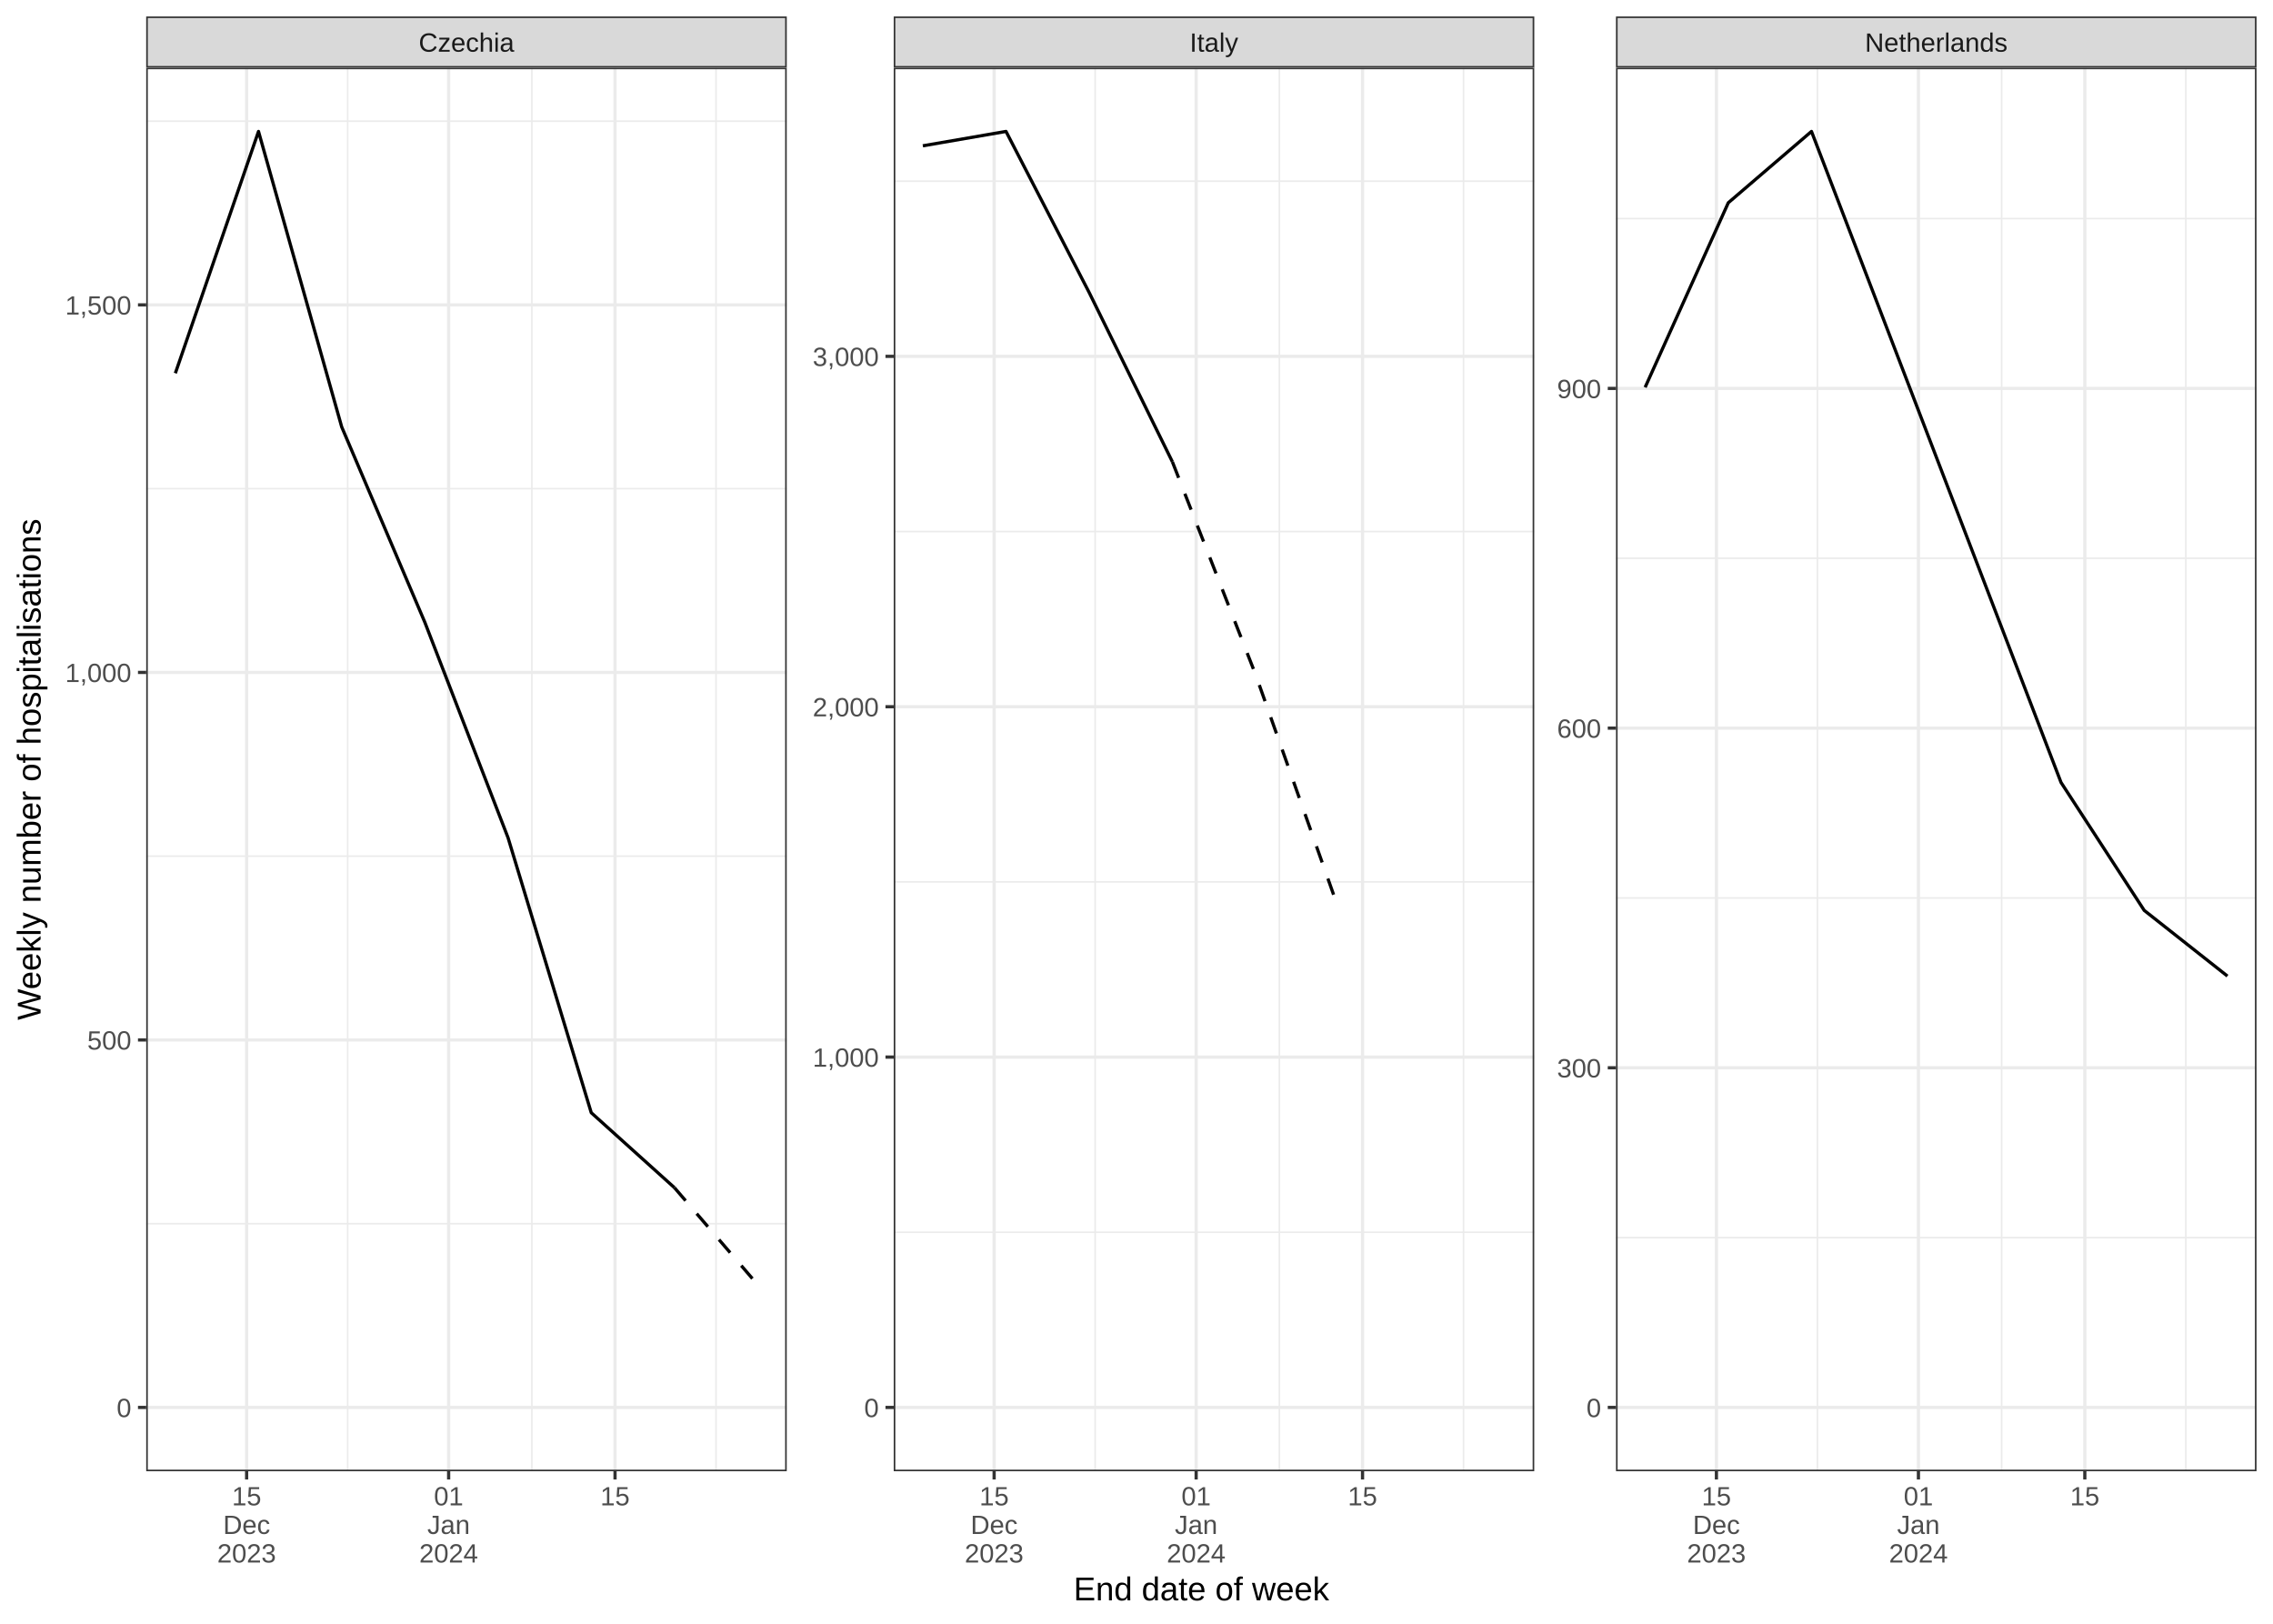
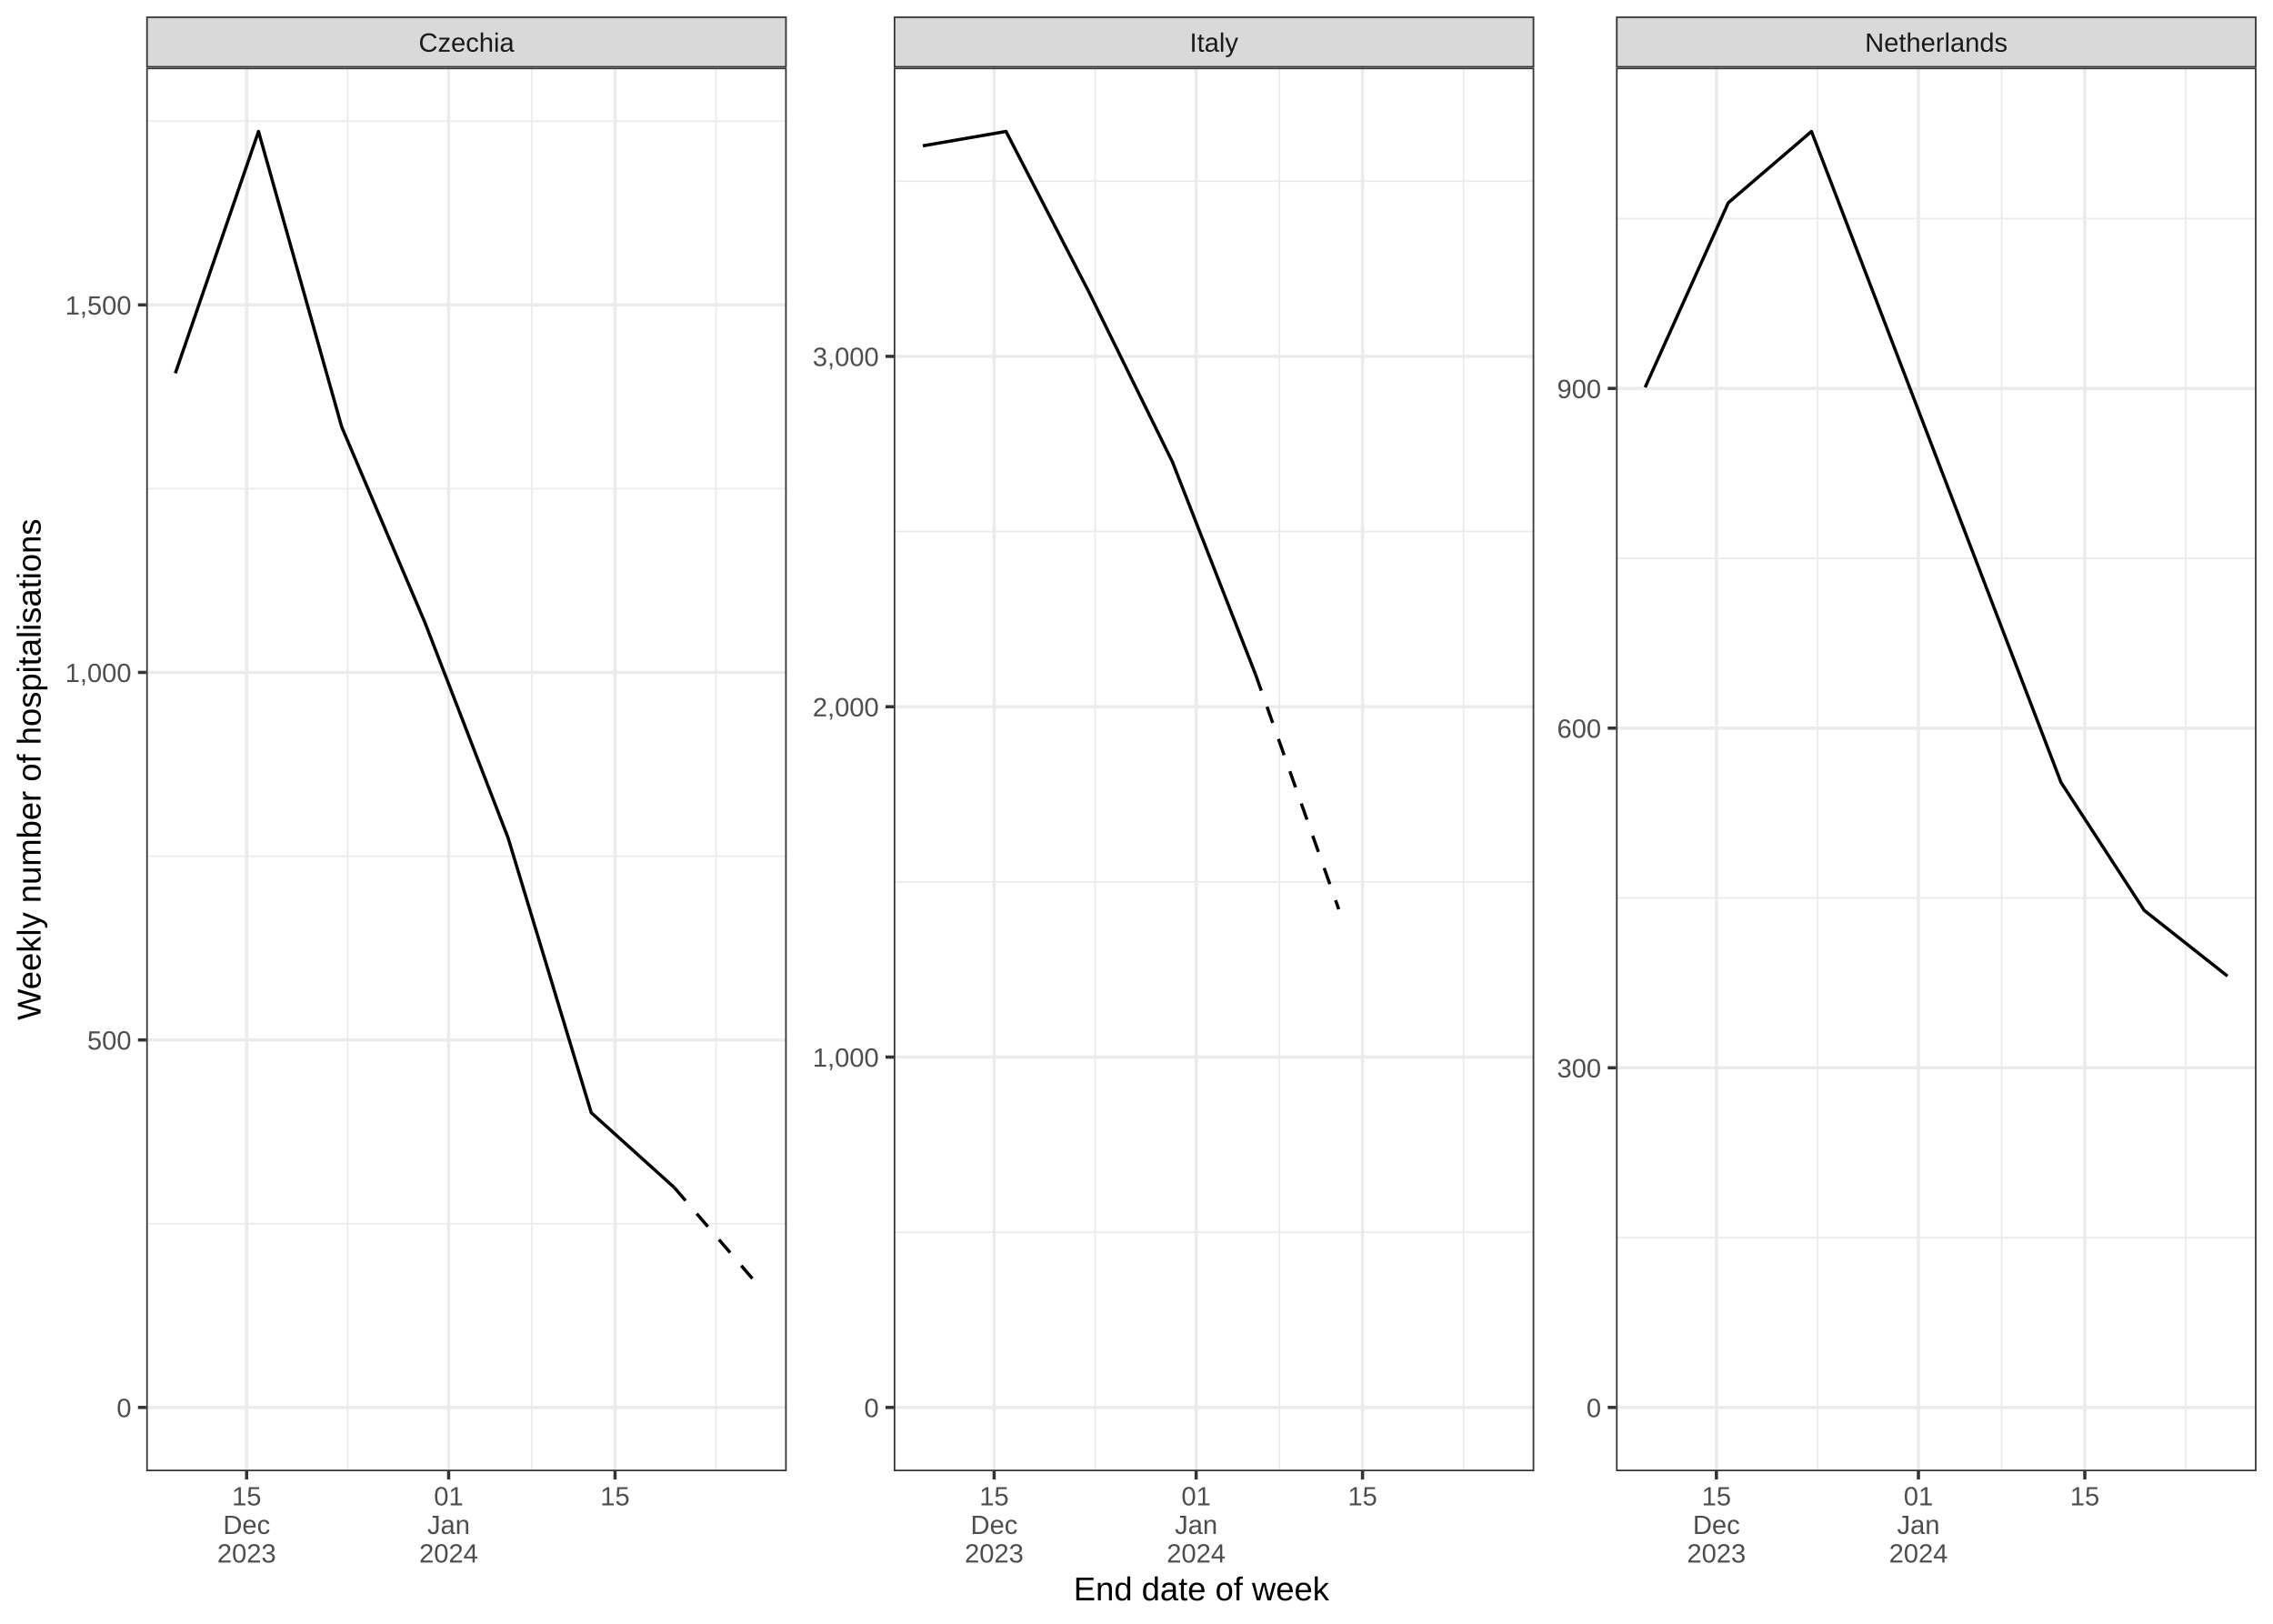
<svg xmlns="http://www.w3.org/2000/svg" class="svglite" width="756.00pt" height="540.00pt" viewBox="0 0 756.00 540.00">
  <defs>
    <style type="text/css">
    .svglite line, .svglite polyline, .svglite polygon, .svglite path, .svglite rect, .svglite circle {
      fill: none;
      stroke: #000000;
      stroke-linecap: round;
      stroke-linejoin: round;
      stroke-miterlimit: 10.00;
    }
    .svglite text {
      white-space: pre;
    }
  </style>
  </defs>
  <rect width="100%" height="100%" style="stroke: none; fill: #FFFFFF;" />
  <defs>
    <clipPath id="cpMC4wMHw3NTYuMDB8MC4wMHw1NDAuMDA=">
      <rect x="0.00" y="0.00" width="756.00" height="540.00" />
    </clipPath>
  </defs>
  <g clip-path="url(#cpMC4wMHw3NTYuMDB8MC4wMHw1NDAuMDA=)">
    <rect x="0.00" y="0.00" width="756.00" height="540.00" style="stroke-width: 1.07; stroke: #FFFFFF; fill: #FFFFFF;" />
  </g>
  <defs>
    <clipPath id="cpNDguNjN8MjYxLjY3fDIyLjQ5fDQ4OS4yOQ==">
      <rect x="48.63" y="22.49" width="213.04" height="466.80" />
    </clipPath>
  </defs>
  <g clip-path="url(#cpNDguNjN8MjYxLjY3fDIyLjQ5fDQ4OS4yOQ==)">
    <rect x="48.63" y="22.49" width="213.04" height="466.80" style="stroke-width: 1.07; stroke: none; fill: #FFFFFF;" />
    <polyline points="48.63,406.96 261.67,406.96 " style="stroke-width: 0.53; stroke: #EBEBEB; stroke-linecap: butt;" />
    <polyline points="48.63,284.73 261.67,284.73 " style="stroke-width: 0.53; stroke: #EBEBEB; stroke-linecap: butt;" />
    <polyline points="48.63,162.51 261.67,162.51 " style="stroke-width: 0.53; stroke: #EBEBEB; stroke-linecap: butt;" />
    <polyline points="48.63,40.29 261.67,40.29 " style="stroke-width: 0.53; stroke: #EBEBEB; stroke-linecap: butt;" />
    <polyline points="115.63,489.29 115.63,22.49 " style="stroke-width: 0.53; stroke: #EBEBEB; stroke-linecap: butt;" />
    <polyline points="176.89,489.29 176.89,22.49 " style="stroke-width: 0.53; stroke: #EBEBEB; stroke-linecap: butt;" />
    <polyline points="238.15,489.29 238.15,22.49 " style="stroke-width: 0.53; stroke: #EBEBEB; stroke-linecap: butt;" />
    <polyline points="48.63,468.07 261.67,468.07 " style="stroke-width: 1.07; stroke: #EBEBEB; stroke-linecap: butt;" />
    <polyline points="48.63,345.85 261.67,345.85 " style="stroke-width: 1.07; stroke: #EBEBEB; stroke-linecap: butt;" />
    <polyline points="48.63,223.62 261.67,223.62 " style="stroke-width: 1.07; stroke: #EBEBEB; stroke-linecap: butt;" />
    <polyline points="48.63,101.40 261.67,101.40 " style="stroke-width: 1.07; stroke: #EBEBEB; stroke-linecap: butt;" />
    <polyline points="82.03,489.29 82.03,22.49 " style="stroke-width: 1.07; stroke: #EBEBEB; stroke-linecap: butt;" />
    <polyline points="149.22,489.29 149.22,22.49 " style="stroke-width: 1.07; stroke: #EBEBEB; stroke-linecap: butt;" />
    <polyline points="204.56,489.29 204.56,22.49 " style="stroke-width: 1.07; stroke: #EBEBEB; stroke-linecap: butt;" />
    <polyline points="58.32,124.13 85.98,43.71 113.65,141.98 141.32,207.00 168.98,278.62 196.65,370.05 224.32,394.98 " style="stroke-width: 1.07; stroke-linecap: butt;" />
    <polyline points="224.32,394.98 251.99,427.25 " style="stroke-width: 1.07; stroke-dasharray: 5.69,5.69; stroke-linecap: butt;" />
    <rect x="48.63" y="22.49" width="213.04" height="466.80" style="stroke-width: 1.07; stroke: #333333;" />
  </g>
  <g clip-path="url(#cpMC4wMHw3NTYuMDB8MC4wMHw1NDAuMDA=)">
</g>
  <defs>
    <clipPath id="cpMjk3LjI1fDUxMC4yOXwyMi40OXw0ODkuMjk=">
      <rect x="297.25" y="22.49" width="213.04" height="466.80" />
    </clipPath>
  </defs>
  <g clip-path="url(#cpMjk3LjI1fDUxMC4yOXwyMi40OXw0ODkuMjk=)">
    <rect x="297.25" y="22.49" width="213.04" height="466.80" style="stroke-width: 1.07; stroke: none; fill: #FFFFFF;" />
    <polyline points="297.25,409.81 510.29,409.81 " style="stroke-width: 0.53; stroke: #EBEBEB; stroke-linecap: butt;" />
    <polyline points="297.25,293.29 510.29,293.29 " style="stroke-width: 0.53; stroke: #EBEBEB; stroke-linecap: butt;" />
    <polyline points="297.25,176.77 510.29,176.77 " style="stroke-width: 0.53; stroke: #EBEBEB; stroke-linecap: butt;" />
    <polyline points="297.25,60.25 510.29,60.25 " style="stroke-width: 0.53; stroke: #EBEBEB; stroke-linecap: butt;" />
    <polyline points="364.25,489.29 364.25,22.49 " style="stroke-width: 0.53; stroke: #EBEBEB; stroke-linecap: butt;" />
    <polyline points="425.51,489.29 425.51,22.49 " style="stroke-width: 0.53; stroke: #EBEBEB; stroke-linecap: butt;" />
    <polyline points="486.77,489.29 486.77,22.49 " style="stroke-width: 0.53; stroke: #EBEBEB; stroke-linecap: butt;" />
    <polyline points="297.25,468.07 510.29,468.07 " style="stroke-width: 1.07; stroke: #EBEBEB; stroke-linecap: butt;" />
    <polyline points="297.25,351.55 510.29,351.55 " style="stroke-width: 1.07; stroke: #EBEBEB; stroke-linecap: butt;" />
    <polyline points="297.25,235.03 510.29,235.03 " style="stroke-width: 1.07; stroke: #EBEBEB; stroke-linecap: butt;" />
    <polyline points="297.25,118.51 510.29,118.51 " style="stroke-width: 1.07; stroke: #EBEBEB; stroke-linecap: butt;" />
    <polyline points="330.65,489.29 330.65,22.49 " style="stroke-width: 1.07; stroke: #EBEBEB; stroke-linecap: butt;" />
    <polyline points="397.84,489.29 397.84,22.49 " style="stroke-width: 1.07; stroke: #EBEBEB; stroke-linecap: butt;" />
    <polyline points="453.18,489.29 453.18,22.49 " style="stroke-width: 1.07; stroke: #EBEBEB; stroke-linecap: butt;" />
-     <polyline points="306.94,48.49 334.60,43.71 362.27,97.31 389.94,153.59 " style="stroke-width: 1.07; stroke-linecap: butt;" />
-     <polyline points="389.94,153.59 417.60,224.31 445.27,302.38 " style="stroke-width: 1.07; stroke-dasharray: 5.69,5.69; stroke-linecap: butt;" />
+     <polyline points="306.94,48.49 334.60,43.71 362.27,97.31 389.94,153.59 417.60,224.31 " style="stroke-width: 1.07; stroke-linecap: butt;" />
+     <polyline points="417.60,224.31 445.27,302.38 " style="stroke-width: 1.07; stroke-dasharray: 5.69,5.69; stroke-linecap: butt;" />
    <rect x="297.25" y="22.49" width="213.04" height="466.80" style="stroke-width: 1.07; stroke: #333333;" />
  </g>
  <g clip-path="url(#cpMC4wMHw3NTYuMDB8MC4wMHw1NDAuMDA=)">
</g>
  <defs>
    <clipPath id="cpNTM3LjQ4fDc1MC41MnwyMi40OXw0ODkuMjk=">
      <rect x="537.48" y="22.49" width="213.04" height="466.80" />
    </clipPath>
  </defs>
  <g clip-path="url(#cpNTM3LjQ4fDc1MC41MnwyMi40OXw0ODkuMjk=)">
    <rect x="537.48" y="22.49" width="213.04" height="466.80" style="stroke-width: 1.07; stroke: none; fill: #FFFFFF;" />
    <polyline points="537.48,411.59 750.52,411.59 " style="stroke-width: 0.53; stroke: #EBEBEB; stroke-linecap: butt;" />
    <polyline points="537.48,298.63 750.52,298.63 " style="stroke-width: 0.53; stroke: #EBEBEB; stroke-linecap: butt;" />
    <polyline points="537.48,185.66 750.52,185.66 " style="stroke-width: 0.53; stroke: #EBEBEB; stroke-linecap: butt;" />
    <polyline points="537.48,72.70 750.52,72.70 " style="stroke-width: 0.53; stroke: #EBEBEB; stroke-linecap: butt;" />
    <polyline points="604.48,489.29 604.48,22.49 " style="stroke-width: 0.53; stroke: #EBEBEB; stroke-linecap: butt;" />
    <polyline points="665.74,489.29 665.74,22.49 " style="stroke-width: 0.53; stroke: #EBEBEB; stroke-linecap: butt;" />
    <polyline points="727.00,489.29 727.00,22.49 " style="stroke-width: 0.53; stroke: #EBEBEB; stroke-linecap: butt;" />
    <polyline points="537.48,468.07 750.52,468.07 " style="stroke-width: 1.07; stroke: #EBEBEB; stroke-linecap: butt;" />
    <polyline points="537.48,355.11 750.52,355.11 " style="stroke-width: 1.07; stroke: #EBEBEB; stroke-linecap: butt;" />
    <polyline points="537.48,242.15 750.52,242.15 " style="stroke-width: 1.07; stroke: #EBEBEB; stroke-linecap: butt;" />
    <polyline points="537.48,129.18 750.52,129.18 " style="stroke-width: 1.07; stroke: #EBEBEB; stroke-linecap: butt;" />
    <polyline points="570.88,489.29 570.88,22.49 " style="stroke-width: 1.07; stroke: #EBEBEB; stroke-linecap: butt;" />
    <polyline points="638.07,489.29 638.07,22.49 " style="stroke-width: 1.07; stroke: #EBEBEB; stroke-linecap: butt;" />
    <polyline points="693.41,489.29 693.41,22.49 " style="stroke-width: 1.07; stroke: #EBEBEB; stroke-linecap: butt;" />
    <polyline points="547.17,128.81 574.83,67.43 602.50,43.71 685.50,260.22 713.17,302.77 740.84,324.61 " style="stroke-width: 1.07; stroke-linecap: butt;" />
    <rect x="537.48" y="22.49" width="213.04" height="466.80" style="stroke-width: 1.07; stroke: #333333;" />
  </g>
  <g clip-path="url(#cpMC4wMHw3NTYuMDB8MC4wMHw1NDAuMDA=)">
</g>
  <defs>
    <clipPath id="cpNDguNjN8MjYxLjY3fDUuNDh8MjIuNDk=">
      <rect x="48.63" y="5.48" width="213.04" height="17.01" />
    </clipPath>
  </defs>
  <g clip-path="url(#cpNDguNjN8MjYxLjY3fDUuNDh8MjIuNDk=)">
    <rect x="48.63" y="5.48" width="213.04" height="17.01" style="stroke-width: 1.07; stroke: #333333; fill: #D9D9D9;" />
    <text x="155.15" y="17.19" text-anchor="middle" style="font-size: 8.80px;fill: #1A1A1A; font-family: &quot;Liberation Sans&quot;;" textLength="34.42px" lengthAdjust="spacingAndGlyphs">Czechia</text>
  </g>
  <g clip-path="url(#cpMC4wMHw3NTYuMDB8MC4wMHw1NDAuMDA=)">
</g>
  <defs>
    <clipPath id="cpMjk3LjI1fDUxMC4yOXw1LjQ4fDIyLjQ5">
      <rect x="297.25" y="5.48" width="213.04" height="17.01" />
    </clipPath>
  </defs>
  <g clip-path="url(#cpMjk3LjI1fDUxMC4yOXw1LjQ4fDIyLjQ5)">
    <rect x="297.25" y="5.48" width="213.04" height="17.01" style="stroke-width: 1.07; stroke: #333333; fill: #D9D9D9;" />
    <text x="403.77" y="17.19" text-anchor="middle" style="font-size: 8.80px;fill: #1A1A1A; font-family: &quot;Liberation Sans&quot;;" textLength="19.09px" lengthAdjust="spacingAndGlyphs">Italy</text>
  </g>
  <g clip-path="url(#cpMC4wMHw3NTYuMDB8MC4wMHw1NDAuMDA=)">
</g>
  <defs>
    <clipPath id="cpNTM3LjQ4fDc1MC41Mnw1LjQ4fDIyLjQ5">
      <rect x="537.48" y="5.48" width="213.04" height="17.01" />
    </clipPath>
  </defs>
  <g clip-path="url(#cpNTM3LjQ4fDc1MC41Mnw1LjQ4fDIyLjQ5)">
    <rect x="537.48" y="5.48" width="213.04" height="17.01" style="stroke-width: 1.07; stroke: #333333; fill: #D9D9D9;" />
    <text x="644.00" y="17.19" text-anchor="middle" style="font-size: 8.80px;fill: #1A1A1A; font-family: &quot;Liberation Sans&quot;;" textLength="53.63px" lengthAdjust="spacingAndGlyphs">Netherlands</text>
  </g>
  <g clip-path="url(#cpMC4wMHw3NTYuMDB8MC4wMHw1NDAuMDA=)">
    <polyline points="82.03,492.03 82.03,489.29 " style="stroke-width: 1.07; stroke: #333333; stroke-linecap: butt;" />
    <polyline points="149.22,492.03 149.22,489.29 " style="stroke-width: 1.07; stroke: #333333; stroke-linecap: butt;" />
    <polyline points="204.56,492.03 204.56,489.29 " style="stroke-width: 1.07; stroke: #333333; stroke-linecap: butt;" />
    <text x="82.03" y="500.63" text-anchor="middle" style="font-size: 8.80px;fill: #4D4D4D; font-family: &quot;Liberation Sans&quot;;" textLength="11.19px" lengthAdjust="spacingAndGlyphs">15</text>
    <text x="82.03" y="510.14" text-anchor="middle" style="font-size: 8.80px;fill: #4D4D4D; font-family: &quot;Liberation Sans&quot;;" textLength="17.03px" lengthAdjust="spacingAndGlyphs">Dec</text>
    <text x="82.03" y="519.64" text-anchor="middle" style="font-size: 8.80px;fill: #4D4D4D; font-family: &quot;Liberation Sans&quot;;" textLength="22.38px" lengthAdjust="spacingAndGlyphs">2023</text>
    <text x="149.22" y="500.63" text-anchor="middle" style="font-size: 8.80px;fill: #4D4D4D; font-family: &quot;Liberation Sans&quot;;" textLength="11.19px" lengthAdjust="spacingAndGlyphs">01</text>
    <text x="149.22" y="510.14" text-anchor="middle" style="font-size: 8.80px;fill: #4D4D4D; font-family: &quot;Liberation Sans&quot;;" textLength="13.56px" lengthAdjust="spacingAndGlyphs">Jan</text>
    <text x="149.22" y="519.64" text-anchor="middle" style="font-size: 8.80px;fill: #4D4D4D; font-family: &quot;Liberation Sans&quot;;" textLength="22.38px" lengthAdjust="spacingAndGlyphs">2024</text>
    <text x="204.56" y="500.63" text-anchor="middle" style="font-size: 8.80px;fill: #4D4D4D; font-family: &quot;Liberation Sans&quot;;" textLength="11.19px" lengthAdjust="spacingAndGlyphs">15</text>
    <polyline points="330.65,492.03 330.65,489.29 " style="stroke-width: 1.07; stroke: #333333; stroke-linecap: butt;" />
    <polyline points="397.84,492.03 397.84,489.29 " style="stroke-width: 1.07; stroke: #333333; stroke-linecap: butt;" />
    <polyline points="453.18,492.03 453.18,489.29 " style="stroke-width: 1.07; stroke: #333333; stroke-linecap: butt;" />
    <text x="330.65" y="500.63" text-anchor="middle" style="font-size: 8.80px;fill: #4D4D4D; font-family: &quot;Liberation Sans&quot;;" textLength="11.19px" lengthAdjust="spacingAndGlyphs">15</text>
    <text x="330.65" y="510.14" text-anchor="middle" style="font-size: 8.80px;fill: #4D4D4D; font-family: &quot;Liberation Sans&quot;;" textLength="17.03px" lengthAdjust="spacingAndGlyphs">Dec</text>
    <text x="330.65" y="519.64" text-anchor="middle" style="font-size: 8.80px;fill: #4D4D4D; font-family: &quot;Liberation Sans&quot;;" textLength="22.38px" lengthAdjust="spacingAndGlyphs">2023</text>
    <text x="397.84" y="500.63" text-anchor="middle" style="font-size: 8.80px;fill: #4D4D4D; font-family: &quot;Liberation Sans&quot;;" textLength="11.19px" lengthAdjust="spacingAndGlyphs">01</text>
    <text x="397.84" y="510.14" text-anchor="middle" style="font-size: 8.80px;fill: #4D4D4D; font-family: &quot;Liberation Sans&quot;;" textLength="13.56px" lengthAdjust="spacingAndGlyphs">Jan</text>
    <text x="397.84" y="519.64" text-anchor="middle" style="font-size: 8.80px;fill: #4D4D4D; font-family: &quot;Liberation Sans&quot;;" textLength="22.38px" lengthAdjust="spacingAndGlyphs">2024</text>
    <text x="453.18" y="500.63" text-anchor="middle" style="font-size: 8.80px;fill: #4D4D4D; font-family: &quot;Liberation Sans&quot;;" textLength="11.19px" lengthAdjust="spacingAndGlyphs">15</text>
    <polyline points="570.88,492.03 570.88,489.29 " style="stroke-width: 1.07; stroke: #333333; stroke-linecap: butt;" />
    <polyline points="638.07,492.03 638.07,489.29 " style="stroke-width: 1.07; stroke: #333333; stroke-linecap: butt;" />
    <polyline points="693.41,492.03 693.41,489.29 " style="stroke-width: 1.07; stroke: #333333; stroke-linecap: butt;" />
    <text x="570.88" y="500.63" text-anchor="middle" style="font-size: 8.80px;fill: #4D4D4D; font-family: &quot;Liberation Sans&quot;;" textLength="11.19px" lengthAdjust="spacingAndGlyphs">15</text>
    <text x="570.88" y="510.14" text-anchor="middle" style="font-size: 8.80px;fill: #4D4D4D; font-family: &quot;Liberation Sans&quot;;" textLength="17.03px" lengthAdjust="spacingAndGlyphs">Dec</text>
    <text x="570.88" y="519.64" text-anchor="middle" style="font-size: 8.80px;fill: #4D4D4D; font-family: &quot;Liberation Sans&quot;;" textLength="22.38px" lengthAdjust="spacingAndGlyphs">2023</text>
    <text x="638.07" y="500.63" text-anchor="middle" style="font-size: 8.80px;fill: #4D4D4D; font-family: &quot;Liberation Sans&quot;;" textLength="11.19px" lengthAdjust="spacingAndGlyphs">01</text>
    <text x="638.07" y="510.14" text-anchor="middle" style="font-size: 8.80px;fill: #4D4D4D; font-family: &quot;Liberation Sans&quot;;" textLength="13.56px" lengthAdjust="spacingAndGlyphs">Jan</text>
    <text x="638.07" y="519.64" text-anchor="middle" style="font-size: 8.80px;fill: #4D4D4D; font-family: &quot;Liberation Sans&quot;;" textLength="22.38px" lengthAdjust="spacingAndGlyphs">2024</text>
    <text x="693.41" y="500.63" text-anchor="middle" style="font-size: 8.80px;fill: #4D4D4D; font-family: &quot;Liberation Sans&quot;;" textLength="11.19px" lengthAdjust="spacingAndGlyphs">15</text>
    <text x="532.55" y="471.28" text-anchor="end" style="font-size: 8.80px;fill: #4D4D4D; font-family: &quot;Liberation Sans&quot;;" textLength="5.59px" lengthAdjust="spacingAndGlyphs">0</text>
    <text x="532.55" y="358.31" text-anchor="end" style="font-size: 8.80px;fill: #4D4D4D; font-family: &quot;Liberation Sans&quot;;" textLength="16.78px" lengthAdjust="spacingAndGlyphs">300</text>
    <text x="532.55" y="245.35" text-anchor="end" style="font-size: 8.80px;fill: #4D4D4D; font-family: &quot;Liberation Sans&quot;;" textLength="16.78px" lengthAdjust="spacingAndGlyphs">600</text>
    <text x="532.55" y="132.39" text-anchor="end" style="font-size: 8.80px;fill: #4D4D4D; font-family: &quot;Liberation Sans&quot;;" textLength="16.78px" lengthAdjust="spacingAndGlyphs">900</text>
    <polyline points="534.74,468.07 537.48,468.07 " style="stroke-width: 1.07; stroke: #333333; stroke-linecap: butt;" />
    <polyline points="534.74,355.11 537.48,355.11 " style="stroke-width: 1.07; stroke: #333333; stroke-linecap: butt;" />
    <polyline points="534.74,242.15 537.48,242.15 " style="stroke-width: 1.07; stroke: #333333; stroke-linecap: butt;" />
    <polyline points="534.74,129.18 537.48,129.18 " style="stroke-width: 1.07; stroke: #333333; stroke-linecap: butt;" />
    <text x="292.32" y="471.28" text-anchor="end" style="font-size: 8.80px;fill: #4D4D4D; font-family: &quot;Liberation Sans&quot;;" textLength="5.59px" lengthAdjust="spacingAndGlyphs">0</text>
    <text x="292.32" y="354.76" text-anchor="end" style="font-size: 8.80px;fill: #4D4D4D; font-family: &quot;Liberation Sans&quot;;" textLength="25.17px" lengthAdjust="spacingAndGlyphs">1,000</text>
    <text x="292.32" y="238.24" text-anchor="end" style="font-size: 8.80px;fill: #4D4D4D; font-family: &quot;Liberation Sans&quot;;" textLength="25.17px" lengthAdjust="spacingAndGlyphs">2,000</text>
    <text x="292.32" y="121.72" text-anchor="end" style="font-size: 8.80px;fill: #4D4D4D; font-family: &quot;Liberation Sans&quot;;" textLength="25.17px" lengthAdjust="spacingAndGlyphs">3,000</text>
    <polyline points="294.51,468.07 297.25,468.07 " style="stroke-width: 1.07; stroke: #333333; stroke-linecap: butt;" />
    <polyline points="294.51,351.55 297.25,351.55 " style="stroke-width: 1.07; stroke: #333333; stroke-linecap: butt;" />
    <polyline points="294.51,235.03 297.25,235.03 " style="stroke-width: 1.07; stroke: #333333; stroke-linecap: butt;" />
    <polyline points="294.51,118.51 297.25,118.51 " style="stroke-width: 1.07; stroke: #333333; stroke-linecap: butt;" />
    <text x="43.70" y="471.28" text-anchor="end" style="font-size: 8.80px;fill: #4D4D4D; font-family: &quot;Liberation Sans&quot;;" textLength="5.59px" lengthAdjust="spacingAndGlyphs">0</text>
    <text x="43.70" y="349.05" text-anchor="end" style="font-size: 8.80px;fill: #4D4D4D; font-family: &quot;Liberation Sans&quot;;" textLength="16.78px" lengthAdjust="spacingAndGlyphs">500</text>
    <text x="43.70" y="226.83" text-anchor="end" style="font-size: 8.80px;fill: #4D4D4D; font-family: &quot;Liberation Sans&quot;;" textLength="25.17px" lengthAdjust="spacingAndGlyphs">1,000</text>
    <text x="43.70" y="104.61" text-anchor="end" style="font-size: 8.80px;fill: #4D4D4D; font-family: &quot;Liberation Sans&quot;;" textLength="25.17px" lengthAdjust="spacingAndGlyphs">1,500</text>
    <polyline points="45.89,468.07 48.63,468.07 " style="stroke-width: 1.07; stroke: #333333; stroke-linecap: butt;" />
    <polyline points="45.89,345.85 48.63,345.85 " style="stroke-width: 1.07; stroke: #333333; stroke-linecap: butt;" />
    <polyline points="45.89,223.62 48.63,223.62 " style="stroke-width: 1.07; stroke: #333333; stroke-linecap: butt;" />
    <polyline points="45.89,101.40 48.63,101.40 " style="stroke-width: 1.07; stroke: #333333; stroke-linecap: butt;" />
    <text x="399.58" y="532.23" text-anchor="middle" style="font-size: 11.00px; font-family: &quot;Liberation Sans&quot;;" textLength="95.72px" lengthAdjust="spacingAndGlyphs">End date of week</text>
    <text transform="translate(13.50,255.89) rotate(-90)" text-anchor="middle" style="font-size: 11.00px; font-family: &quot;Liberation Sans&quot;;" textLength="189.66px" lengthAdjust="spacingAndGlyphs">Weekly number of hospitalisations</text>
  </g>
</svg>
